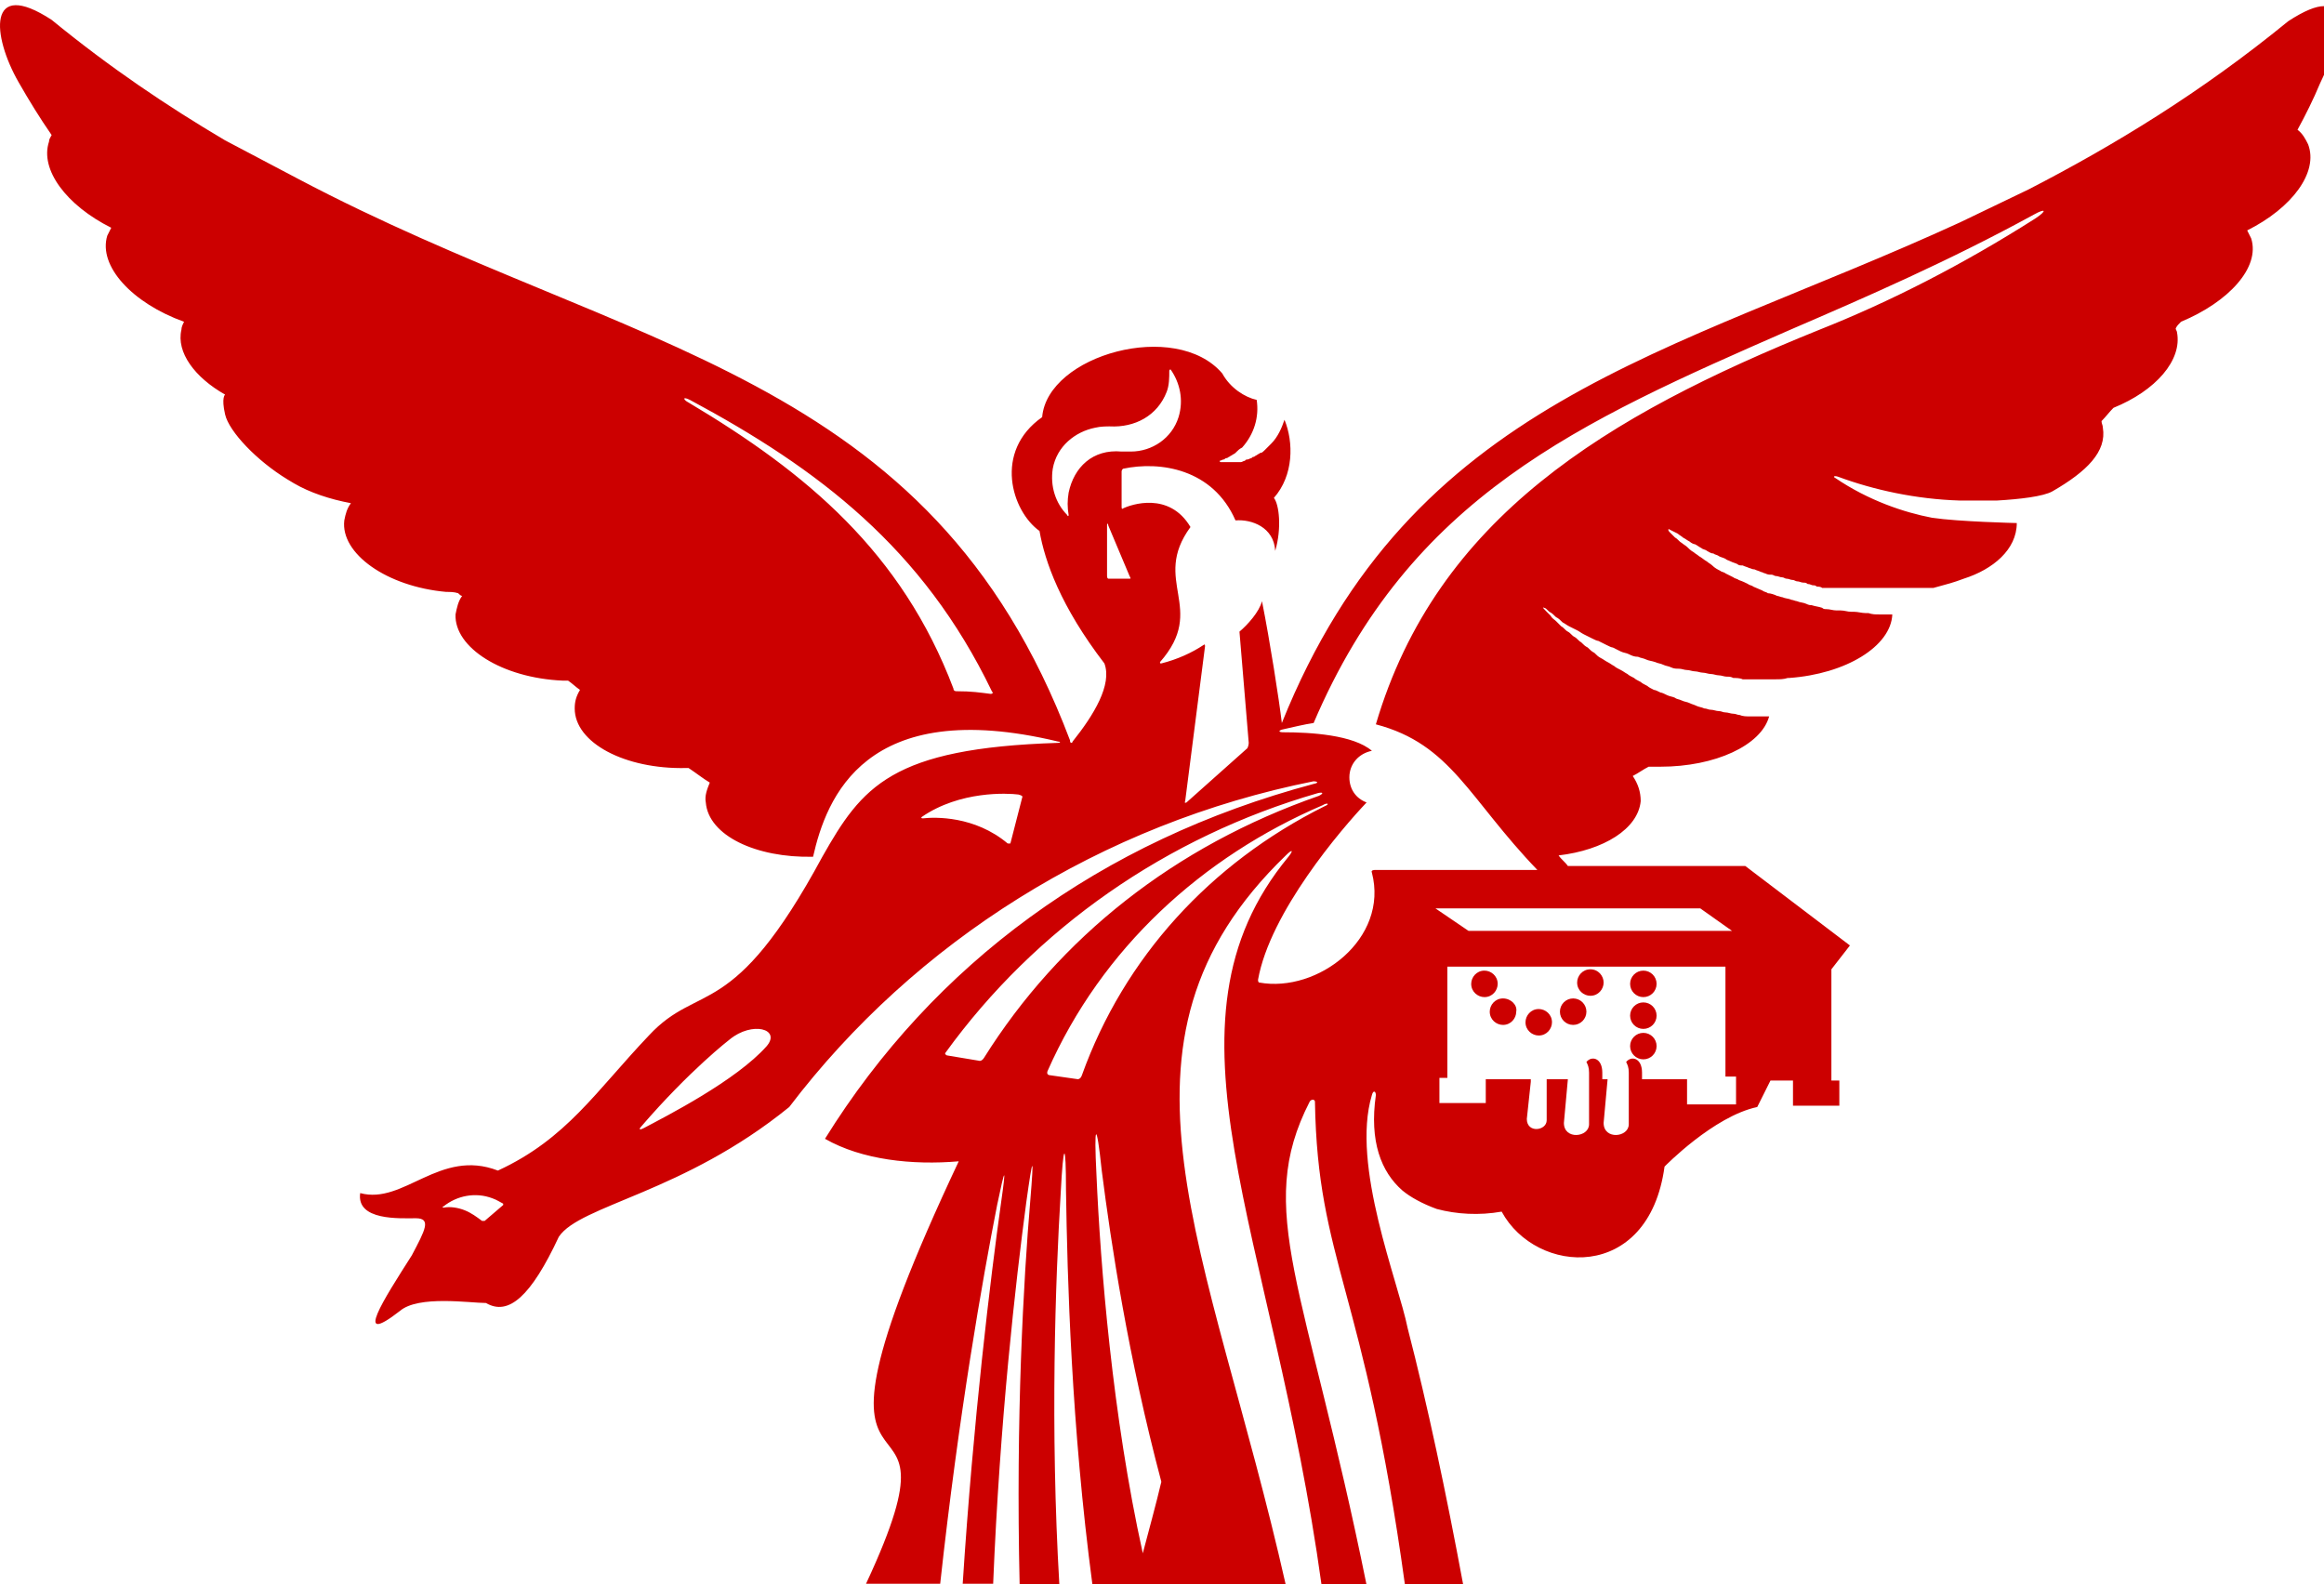
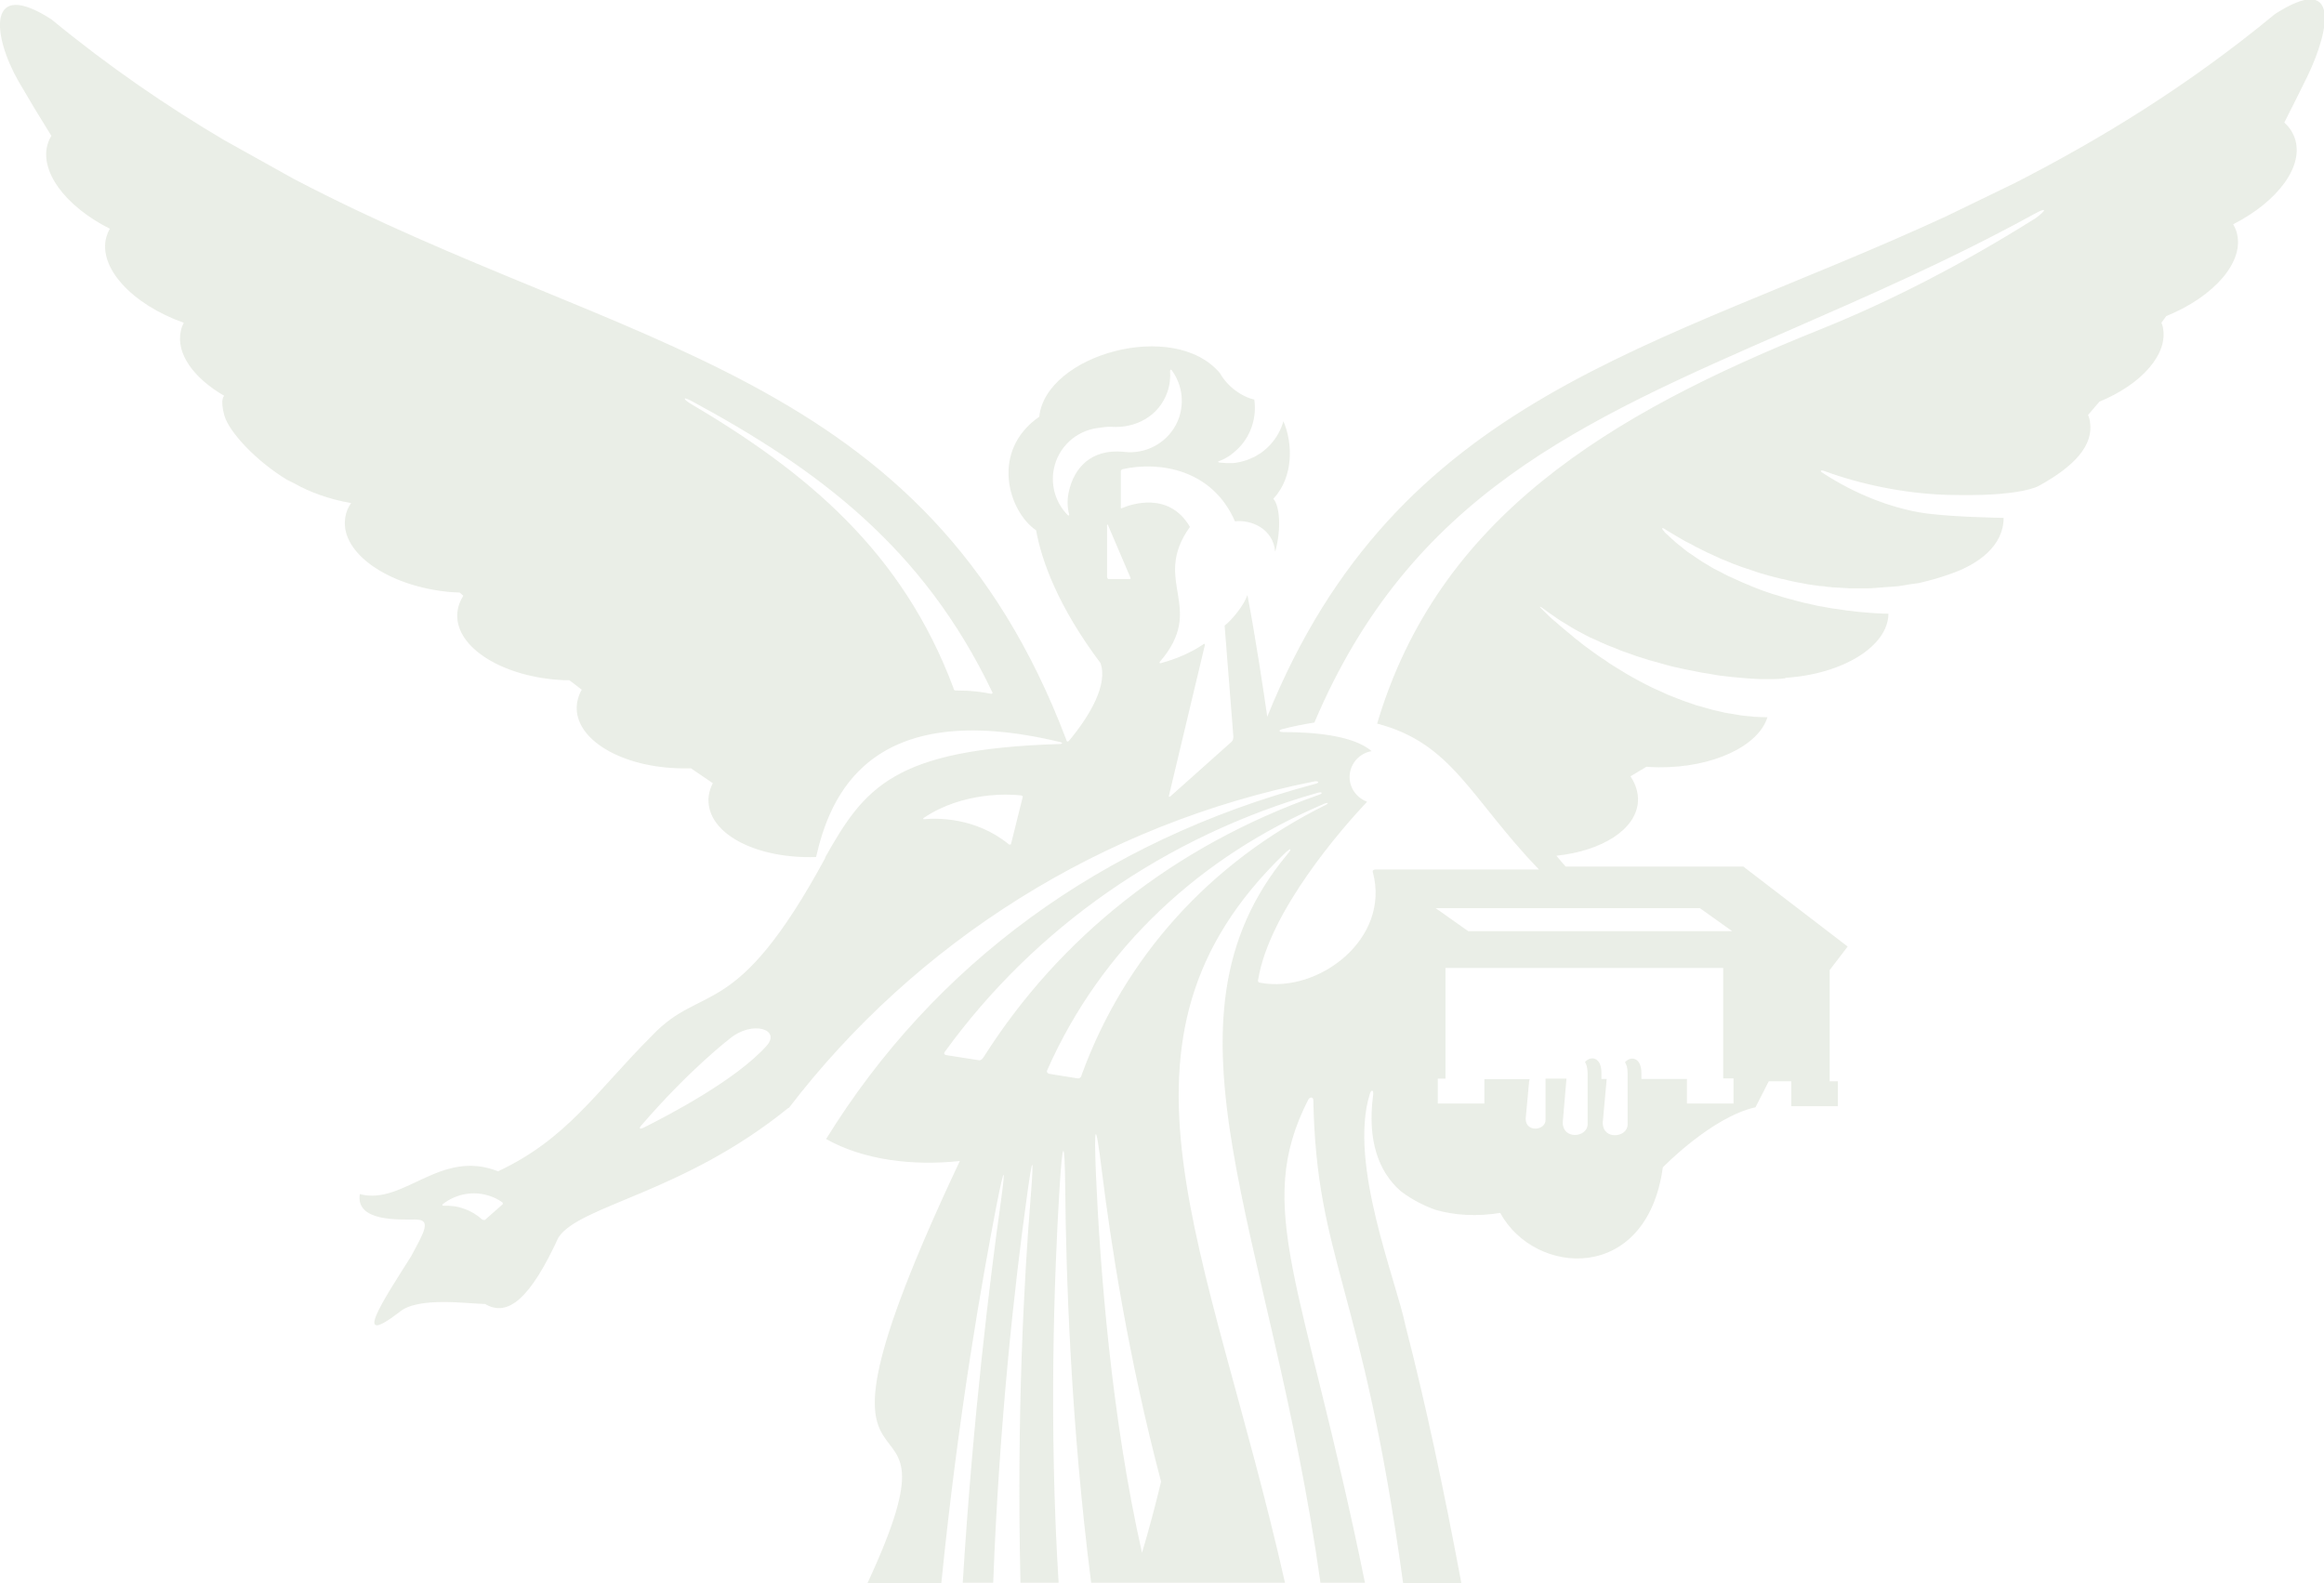
- <svg xmlns="http://www.w3.org/2000/svg" version="1.1" id="Layer_1" x="0px" y="0px" viewBox="0 0 175.5 119.6" enable-background="new 0 0 175.5 119.6" xml:space="preserve">
-   <path fill="none" d="M85.5,34.1c1.6-0.1,3-1.1,3.6-2.6c0.4-1.3,0.2-2.6-0.6-3.6c-0.1-0.1-0.1,0-0.1,0.1c0,0.5,0,1.1-0.2,1.6  c-0.6,1.8-2.4,2.8-4.3,2.6c-0.2,0-0.7,0-1.1,0.1c-1.6,0.2-2.9,1.4-3.2,3.1c-0.3,1.3,0.2,2.6,1.1,3.5c0.1,0.1,0.1,0,0.1,0  c-0.1-0.5-0.2-1.1,0-1.7c0.4-1.9,1.7-3.3,4-3.1C84.9,34.1,85.5,34.2,85.5,34.1z" />
-   <path fill="none" d="M77.1,60.1c-0.8-0.1-4.4-0.3-7.3,1.7c-0.1,0-0.1,0.1,0.1,0.1c0.9-0.1,3.8-0.2,6.4,1.9c0,0,0.2,0,0.2,0l0.9-3.5  C77.2,60.2,77.3,60.1,77.1,60.1z" />
-   <path fill="none" d="M37.1,90.4c-1.3-0.5-2.7-0.2-3.7,0.6c-0.1,0,0,0.1,0,0.1c0.5,0,1.1,0.1,1.6,0.2c0.5,0.2,1,0.5,1.3,0.8  c0,0,0.2,0,0.2,0l1.4-1.2c0,0,0-0.1,0-0.1C37.7,90.6,37.4,90.5,37.1,90.4z" />
-   <path fill="none" d="M55.1,78.4c0,0-3,2.3-6.7,6.6c-0.1,0.1-0.1,0.3,0.2,0.1c1.7-0.9,7-3.6,9.3-6.2C59,77.7,56.8,77.1,55.1,78.4z" />
-   <path fill="none" d="M82.8,88.7c0.3,6.9,1.1,18.2,3.5,28.6c0.6-1.9,1-3.7,1.4-5.4c-2.5-9.4-3.8-18-4.5-23.5  C82.8,84.6,82.6,84.8,82.8,88.7z" />
-   <path fill="none" d="M83.7,39.8c0-0.1-0.1-0.3-0.1,0v3.8c0,0.2,0.1,0.2,0.1,0.2h1.6c0.1,0,0.1,0,0.1-0.1L83.7,39.8z" />
-   <path fill="none" d="M77.8,90.6c0.3-3.5,0.2-3.5-0.3,0.1c-0.8,6.1-2,16.6-2.5,28.8h2.1C76.8,106.9,77.4,96.5,77.8,90.6z" />
-   <path fill="none" d="M99.9,60.8c-9.1,3.9-16.7,10.8-20.8,20.1c-0.1,0.2,0.2,0.3,0.2,0.3l2.1,0.3c0,0,0.2,0.1,0.3-0.3  c3.2-8.9,9.7-16,18.3-20.3C100.5,60.6,100.3,60.6,99.9,60.8z" />
-   <path fill="none" d="M80,89.9c-0.4,6.6-0.8,17.7-0.1,29.6h2.5c-1.5-12-1.9-23.3-2-29.8C80.4,86,80.3,86,80,89.9z" />
-   <path fill="none" d="M52.1,30.2c-0.6-0.3-0.5-0.1-0.1,0.2c8.9,5.2,16.1,11.2,20,21.6c0,0.2,0.2,0.2,0.2,0.2c1.2,0,1.8,0.1,2.6,0.2  c0.2,0,0.2-0.1,0.1-0.2C69.8,41.4,61.8,35.5,52.1,30.2z" />
-   <path fill="none" d="M75.3,91c-1.1,5.6-2.9,15.8-4.2,28.6h1.7c0.7-12.4,2.1-23.1,2.9-28.8C76,88,75.9,88.1,75.3,91z" />
-   <path fill="none" d="M98.8,83.1c-4.2,8.2-0.3,13.8,4.3,36.5h2.9c-3.1-22.5-6.5-24.4-6.8-36.5C99.2,82.9,98.9,82.8,98.8,83.1z" />
-   <path fill="none" d="M97.2,64.6c0.4-0.5,0.3-0.6-0.2-0.1c-14.7,14.2-5.8,29.4,0,55.1h2.7C96,92.8,86.7,77.3,97.2,64.6z" />
-   <path fill="none" d="M101.9,58.7c0,0.9,0.5,1.6,1.3,1.9c-1.9,2-7.4,8.3-8.2,13.4c0,0.1-0.1,0.3,0.2,0.3c4.4,0.8,9.8-3.3,8.5-8.3  c-0.1-0.2,0.2-0.2,0.2-0.2h12.3c-5.2-5.4-6.5-9.5-12.2-11c4.6-15.5,17.4-23.3,33.5-29.8c5.3-2.1,10.8-4.9,16.3-8.4  c0.9-0.7,0.8-0.8-0.1-0.3c-6.4,3.5-12.6,6.2-18.4,8.7c-15.9,7-28.7,12.6-36,29.7c-0.8,0.1-1.6,0.3-2.4,0.5c-0.3,0.1-0.3,0.2,0.1,0.2  c2.1,0,5.3,0.2,6.7,1.4C102.7,56.9,101.9,57.7,101.9,58.7z" />
-   <polygon fill="none" points="110.9,70.3 130.9,70.3 128.4,68.6 108.5,68.6 " />
-   <path fill="none" d="M74.3,79.9c5.8-9.1,14.4-16,25.3-19.8c0.5-0.1,0.3-0.3-0.1-0.2C88.1,63.2,78.2,70,71.4,79.5  c-0.1,0.2,0.1,0.2,0.1,0.2l2.4,0.4C73.9,80.1,74.1,80.2,74.3,79.9z" />
-   <path fill="none" d="M130.2,73.1h-21v8.4h0h-0.6v1.9h3.5v-1.8l3.4,0c0,0,0,0.1,0,0.2l-0.3,2.8c0,1.1,1.5,0.9,1.5,0.1v-2.9  c0-0.1,0-0.1,0-0.2l1.6,0l-0.3,3.3c0,1.4,1.9,1.1,1.9,0.1V81c0-0.4-0.1-0.6-0.2-0.8c0.5-0.5,1.2-0.3,1.2,0.8v0.5h0.4l-0.3,3.3  c0,1.4,1.9,1.1,1.9,0.1V81c0-0.4-0.1-0.6-0.2-0.8c0.5-0.5,1.2-0.3,1.2,0.8v0.5l3.4,0v1.9h3.5v-1.9h-0.8V73.1z M111.1,74.3  c0-0.6,0.5-1,1-1c0.6,0,1,0.5,1,1c0,0.6-0.5,1-1,1C111.5,75.3,111.1,74.8,111.1,74.3z M113.5,77.4c-0.6,0-1-0.5-1-1c0-0.6,0.5-1,1-1  c0.6,0,1,0.5,1,1C114.6,77,114.1,77.4,113.5,77.4z M116.2,78.2c-0.6,0-1-0.5-1-1c0-0.6,0.5-1,1-1c0.6,0,1,0.5,1,1  C117.2,77.8,116.7,78.2,116.2,78.2z M118.8,77.5c-0.6,0-1-0.5-1-1c0-0.6,0.5-1,1-1c0.6,0,1,0.5,1,1C119.8,77,119.4,77.5,118.8,77.5z   M120.1,75.3c-0.6,0-1-0.5-1-1c0-0.6,0.5-1,1-1c0.6,0,1,0.5,1,1C121.1,74.8,120.7,75.3,120.1,75.3z M124.1,80.1c-0.6,0-1-0.5-1-1  c0-0.6,0.5-1,1-1c0.6,0,1,0.5,1,1C125.2,79.6,124.7,80.1,124.1,80.1z M124.1,77.7c-0.6,0-1-0.5-1-1c0-0.6,0.5-1,1-1c0.6,0,1,0.5,1,1  C125.2,77.2,124.7,77.7,124.1,77.7z M124.1,75.3c-0.6,0-1-0.5-1-1c0-0.6,0.5-1,1-1c0.6,0,1,0.5,1,1  C125.2,74.8,124.7,75.3,124.1,75.3z" />
-   <circle fill="#CC0000" cx="118.8" cy="76.4" r="1" />
-   <circle fill="#CC0000" cx="124.1" cy="76.7" r="1" />
-   <circle fill="#CC0000" cx="124.1" cy="74.3" r="1" />
-   <circle fill="#CC0000" cx="124.1" cy="79" r="1" />
-   <path fill="#CC0000" d="M116.2,76.2c-0.6,0-1,0.5-1,1c0,0.6,0.5,1,1,1c0.6,0,1-0.5,1-1C117.2,76.6,116.7,76.2,116.2,76.2z" />
-   <path fill="#CC0000" d="M113.5,75.4c-0.6,0-1,0.5-1,1c0,0.6,0.5,1,1,1c0.6,0,1-0.5,1-1C114.6,75.9,114.1,75.4,113.5,75.4z" />
-   <path fill="#CC0000" d="M120.1,73.2c-0.6,0-1,0.5-1,1c0,0.6,0.5,1,1,1c0.6,0,1-0.5,1-1C121.1,73.7,120.7,73.2,120.1,73.2z" />
-   <path fill="#CC0000" d="M113.1,74.3c0-0.6-0.5-1-1-1c-0.6,0-1,0.5-1,1c0,0.6,0.5,1,1,1C112.7,75.3,113.1,74.8,113.1,74.3z" />
-   <path fill="#CC0000" d="M75.3,91c0.6-2.9,0.7-3,0.3-0.2c-0.8,5.7-2.1,16.4-2.9,28.8H75c0.5-12.3,1.7-22.8,2.5-28.8  c0.5-3.6,0.6-3.7,0.3-0.1c-0.5,5.9-1.1,16.3-0.8,29H80c-0.7-11.9-0.3-23,0.1-29.6c0.2-3.9,0.4-4,0.4-0.2c0.1,6.6,0.4,17.8,2,29.8  h14.6c-5.8-25.7-14.7-40.9,0-55.1c0.5-0.5,0.6-0.4,0.2,0.1c-10.5,12.7-1.2,28.2,2.5,55h3.4c-4.6-22.7-8.5-28.3-4.3-36.5  c0.1-0.2,0.4-0.2,0.4,0c0.2,12.1,3.7,14,6.8,36.5h4.4c-1.3-7-2.7-13.6-4.2-19.4c-0.7-3.5-4.3-12.3-2.7-17.6c0.1-0.4,0.3-0.3,0.3,0  c-0.5,3.5,0.4,5.8,2,7.2c0.6,0.5,1.5,1,2.6,1.4c1.5,0.4,3.2,0.5,4.9,0.2c2.6,4.8,11.1,5.4,12.3-3.4c0,0,3.7-3.8,7-4.5l1-2h1.7v1.9  h3.5v-1.9h-0.6v-8.4l1.4-1.8l-7.9-6h-13.4c-0.2-0.3-0.5-0.5-0.7-0.8c3.4-0.4,6-2,6.2-4.1c0-0.7-0.2-1.3-0.6-1.9  c0.4-0.2,0.8-0.5,1.2-0.7c0.3,0,0.6,0,0.9,0c4.1,0,7.6-1.6,8.2-3.8c-0.4,0-0.7,0-1.1,0c-0.1,0-0.3,0-0.4,0c-0.2,0-0.5,0-0.7-0.1  c-0.2,0-0.3-0.1-0.5-0.1c-0.2,0-0.4-0.1-0.6-0.1c-0.2,0-0.3-0.1-0.5-0.1c-0.2,0-0.4-0.1-0.6-0.1c-0.2,0-0.3-0.1-0.5-0.1  c-0.2-0.1-0.4-0.1-0.6-0.2c-0.2-0.1-0.3-0.1-0.5-0.2c-0.2-0.1-0.4-0.1-0.6-0.2c-0.2-0.1-0.4-0.1-0.5-0.2c-0.2-0.1-0.4-0.1-0.6-0.2  c-0.2-0.1-0.4-0.2-0.5-0.2c-0.2-0.1-0.4-0.2-0.5-0.2c-0.2-0.1-0.4-0.2-0.5-0.3c-0.2-0.1-0.4-0.2-0.5-0.3c-0.2-0.1-0.4-0.2-0.5-0.3  c-0.2-0.1-0.4-0.2-0.5-0.3c-0.2-0.1-0.3-0.2-0.5-0.3c-0.2-0.1-0.4-0.2-0.5-0.3c-0.2-0.1-0.3-0.2-0.5-0.3c-0.2-0.1-0.3-0.2-0.5-0.3  c-0.2-0.1-0.3-0.2-0.5-0.4c-0.2-0.1-0.3-0.2-0.5-0.4c-0.2-0.1-0.3-0.2-0.5-0.4c-0.2-0.1-0.3-0.3-0.5-0.4c-0.2-0.1-0.3-0.3-0.5-0.4  c-0.2-0.1-0.3-0.3-0.5-0.4c-0.1-0.1-0.3-0.3-0.4-0.4c-0.1-0.1-0.3-0.2-0.4-0.4c0,0-0.1-0.1-0.1-0.1c0,0,0,0,0,0  c-0.4-0.4-0.6-0.6-0.4-0.5c0.1,0,0.2,0.1,0.4,0.3c0.2,0.1,0.3,0.2,0.5,0.4c0.2,0.1,0.3,0.2,0.5,0.4c0.2,0.1,0.3,0.2,0.5,0.3  c0.2,0.1,0.4,0.2,0.6,0.3c0.2,0.1,0.3,0.2,0.5,0.3c0.2,0.1,0.4,0.2,0.6,0.3c0.2,0.1,0.4,0.2,0.5,0.2c0.2,0.1,0.4,0.2,0.6,0.3  c0.2,0.1,0.4,0.2,0.5,0.2c0.2,0.1,0.4,0.2,0.6,0.3c0.2,0.1,0.4,0.1,0.6,0.2c0.2,0.1,0.4,0.2,0.7,0.2c0.2,0.1,0.4,0.1,0.6,0.2  c0.2,0.1,0.4,0.1,0.7,0.2c0.2,0.1,0.4,0.1,0.6,0.2c0.2,0.1,0.4,0.1,0.6,0.2c0.2,0.1,0.4,0.1,0.6,0.1c0.2,0,0.4,0.1,0.6,0.1  c0.2,0,0.4,0.1,0.6,0.1c0.2,0,0.4,0.1,0.6,0.1c0.2,0,0.4,0.1,0.6,0.1c0.2,0,0.4,0.1,0.6,0.1c0.2,0,0.4,0.1,0.6,0.1  c0.2,0,0.3,0,0.5,0.1c0.2,0,0.5,0,0.7,0.1c0.1,0,0.3,0,0.4,0c0.2,0,0.5,0,0.7,0c0.1,0,0.3,0,0.4,0c0.2,0,0.5,0,0.7,0  c0.1,0,0.2,0,0.3,0c0.3,0,0.6,0,0.9-0.1c0,0,0,0,0.1,0c4.3-0.3,7.7-2.4,7.8-4.8c-0.3,0-0.7,0-1,0c-0.3,0-0.5,0-0.8-0.1  c-0.1,0-0.2,0-0.2,0c-0.3,0-0.6-0.1-0.9-0.1c-0.1,0-0.2,0-0.2,0c-0.3,0-0.5-0.1-0.8-0.1c-0.1,0-0.2,0-0.3,0c-0.3,0-0.5-0.1-0.8-0.1  c-0.1,0-0.2,0-0.3-0.1c-0.3-0.1-0.5-0.1-0.8-0.2c-0.1,0-0.2,0-0.4-0.1c-0.2-0.1-0.5-0.1-0.7-0.2c-0.1,0-0.3-0.1-0.4-0.1  c-0.2-0.1-0.5-0.1-0.7-0.2c-0.1,0-0.3-0.1-0.4-0.1c-0.2-0.1-0.5-0.2-0.7-0.2c-0.1-0.1-0.3-0.1-0.4-0.2c-0.2-0.1-0.5-0.2-0.7-0.3  c-0.1-0.1-0.3-0.1-0.4-0.2c-0.2-0.1-0.4-0.2-0.7-0.3c-0.1-0.1-0.3-0.1-0.4-0.2c-0.2-0.1-0.4-0.2-0.6-0.3c-0.1-0.1-0.3-0.1-0.4-0.2  c-0.2-0.1-0.4-0.2-0.6-0.4c-0.1-0.1-0.3-0.2-0.4-0.3c-0.2-0.1-0.4-0.3-0.6-0.4c-0.1-0.1-0.3-0.2-0.4-0.3c-0.2-0.1-0.4-0.3-0.5-0.4  c-0.1-0.1-0.3-0.2-0.4-0.3c-0.2-0.1-0.3-0.3-0.5-0.4c-0.1-0.1-0.2-0.2-0.3-0.3c0,0,0,0,0,0c0,0,0,0-0.1-0.1c-0.2-0.2-0.1-0.3,0-0.2  c0.2,0.1,0.4,0.2,0.6,0.3c0.1,0.1,0.3,0.2,0.4,0.3c0.2,0.1,0.3,0.2,0.5,0.3c0.1,0.1,0.3,0.2,0.4,0.2c0.2,0.1,0.3,0.2,0.5,0.3  c0.1,0.1,0.3,0.1,0.4,0.2c0.2,0.1,0.3,0.2,0.5,0.2c0.1,0.1,0.3,0.1,0.4,0.2c0.2,0.1,0.3,0.1,0.5,0.2c0.1,0.1,0.2,0.1,0.4,0.2  c0.2,0.1,0.3,0.1,0.5,0.2c0.1,0.1,0.2,0.1,0.4,0.1c0.2,0.1,0.3,0.1,0.5,0.2c0.1,0,0.2,0.1,0.4,0.1c0.2,0.1,0.3,0.1,0.5,0.2  c0.1,0,0.2,0.1,0.3,0.1c0.2,0.1,0.3,0.1,0.5,0.1c0.1,0,0.2,0.1,0.3,0.1c0.2,0,0.3,0.1,0.5,0.1c0.1,0,0.2,0.1,0.3,0.1  c0.2,0,0.3,0.1,0.5,0.1c0.1,0,0.2,0.1,0.3,0.1c0.2,0,0.3,0.1,0.5,0.1c0.1,0,0.2,0,0.3,0.1c0.2,0,0.3,0.1,0.4,0.1  c0.1,0,0.2,0,0.3,0.1c0.1,0,0.3,0,0.4,0.1c0.1,0,0.2,0,0.3,0c0.1,0,0.3,0,0.4,0c0.1,0,0.2,0,0.3,0c0.1,0,0.3,0,0.4,0  c0.1,0,0.2,0,0.3,0c0.1,0,0.3,0,0.4,0c0.1,0,0.2,0,0.3,0c0.1,0,0.3,0,0.4,0c0.1,0,0.2,0,0.3,0c0.1,0,0.2,0,0.4,0c0.1,0,0.2,0,0.3,0  c0.1,0,0.2,0,0.3,0c0.1,0,0.2,0,0.3,0c0.1,0,0.2,0,0.3,0c0.1,0,0.2,0,0.3,0c0.1,0,0.2,0,0.3,0c0.1,0,0.2,0,0.3,0c0.1,0,0.2,0,0.3,0  c0.1,0,0.2,0,0.3,0c0.1,0,0.2,0,0.3,0c0.1,0,0.2,0,0.3,0c0.1,0,0.2,0,0.2,0c0.1,0,0.2,0,0.3,0c0.1,0,0.1,0,0.2,0c0.1,0,0.2,0,0.3,0  c0.1,0,0.1,0,0.2,0c0.1,0,0.2,0,0.3,0c0,0,0.1,0,0.1,0c1.1-0.3,1.5-0.4,2.3-0.7c2.2-0.7,4-2.2,4-4.2c0,0-4.4-0.1-6.4-0.4  c-2.1-0.4-4.8-1.3-7.3-3c-0.2-0.1-0.1-0.2,0.2-0.1c2.7,1,5.9,1.7,9.2,1.8v0c0,0,1.7,0,2.8,0c1.7-0.1,3.5-0.3,4.2-0.7  c2.6-1.5,4.1-3,3.8-4.8c0-0.2-0.1-0.3-0.1-0.5c0.3-0.3,0.6-0.7,0.9-1c3.2-1.3,5.2-3.6,4.8-5.7c0-0.1-0.1-0.2-0.1-0.3  c0.1-0.2,0.2-0.3,0.4-0.5c3.6-1.5,6-4.1,5.3-6.3c-0.1-0.2-0.2-0.4-0.3-0.6c3.4-1.7,5.4-4.4,4.6-6.5c-0.2-0.4-0.4-0.8-0.8-1.1  c0.6-1.1,1.2-2.3,1.7-3.5c1.8-3.7,2.5-7.9-2.4-4.7c-6.6,5.4-13.2,9.4-19.6,12.7l-5.2,2.5c-22,10.1-41.4,13.4-51.2,37.8  c-0.2-1.7-0.9-6.2-1.5-9.2c-0.2,0.8-1.1,1.8-1.7,2.3l0.7,8.4c0,0,0,0.2-0.1,0.4l-4.6,4.1c0,0-0.2,0.1-0.1-0.1L91,48.8  c0,0,0-0.2-0.1-0.1c-0.9,0.6-2,1.1-3.2,1.4c-0.1,0-0.1,0-0.1-0.1c3.6-4.1-0.7-6.1,2.3-10.2c-1.6-2.7-4.5-1.7-5.1-1.4  c-0.1,0.1-0.1-0.1-0.1-0.1v-2.7c0,0,0-0.1,0.1-0.2c2.8-0.6,6.8,0,8.5,3.9c1.2-0.1,2.9,0.5,3,2.3c0.5-1.7,0.3-3.5-0.1-4  c1.5-1.7,1.5-4.2,0.8-5.9c-0.2,0.6-0.5,1.3-1,1.8c-0.1,0.1-0.3,0.3-0.4,0.4c0,0-0.1,0.1-0.1,0.1c-0.1,0.1-0.2,0.2-0.3,0.2  c-0.1,0-0.1,0.1-0.2,0.1c-0.1,0.1-0.2,0.1-0.3,0.2c-0.1,0-0.1,0-0.2,0.1c-0.1,0-0.2,0.1-0.3,0.1c-0.1,0-0.1,0-0.2,0.1  c-0.1,0-0.2,0.1-0.3,0.1c-0.1,0-0.1,0-0.2,0c-0.1,0-0.2,0-0.3,0c-0.1,0-0.2,0-0.2,0c-0.1,0-0.2,0-0.3,0c-0.1,0-0.2,0-0.2,0  c-0.1,0-0.2,0-0.3,0c0,0,0,0,0,0c0,0,0,0,0,0c-0.1,0-0.1-0.1-0.1-0.1c0.1,0,0.2-0.1,0.3-0.1c0.1,0,0.1-0.1,0.2-0.1  c0.1,0,0.2-0.1,0.2-0.1c0.1,0,0.1-0.1,0.2-0.1c0.1-0.1,0.2-0.1,0.3-0.2c0,0,0.1-0.1,0.1-0.1c0.1-0.1,0.2-0.2,0.4-0.3  c0.9-1,1.3-2.3,1.1-3.6c-0.9-0.2-2-0.9-2.6-2c-3.5-4.1-13.2-1.4-13.6,3.3c-3.7,2.6-2.3,7.1-0.2,8.6c0.4,2.3,1.6,5.7,4.9,10  c0.6,1.6-0.8,3.9-2.4,5.9c0,0.1-0.2,0.2-0.2-0.1c-10.6-28-33.3-29.2-58.3-42.4L17,10.6C12.6,8,8.3,5.1,3.9,1.5  C-1-1.7-0.6,2.7,1.4,6.2C2.2,7.6,3,8.9,3.9,10.2c-0.1,0.2-0.2,0.3-0.2,0.5c-0.7,2.1,1.3,4.8,4.7,6.5c-0.1,0.2-0.2,0.4-0.3,0.6  c-0.7,2.3,1.9,5.1,5.8,6.5c-0.1,0.2-0.2,0.4-0.2,0.6c-0.4,1.7,1,3.6,3.3,4.9c0,0-0.3,0.2,0,1.5c0.3,1.3,2.4,3.5,4.7,4.9l0.5,0.3  c1.2,0.7,2.7,1.2,4.3,1.5c-0.3,0.4-0.4,0.8-0.5,1.3c-0.3,2.5,3.2,5,7.7,5.4c0.3,0,0.6,0,0.9,0.1c0.1,0.1,0.2,0.2,0.3,0.2  c-0.3,0.4-0.4,0.9-0.5,1.4c-0.1,2.5,3.5,4.8,8.1,5c0.1,0,0.3,0,0.4,0c0.3,0.2,0.6,0.5,0.9,0.7c-0.3,0.5-0.4,0.9-0.4,1.4  c0,2.6,3.8,4.6,8.4,4.5c0.1,0,0.2,0,0.2,0c0.6,0.4,1.1,0.8,1.6,1.1c-0.2,0.5-0.4,1-0.3,1.5c0.2,2.5,3.8,4.2,8.1,4.1  c1-4.4,3.9-12.2,18.5-8.7c0.2,0,0.2,0.1,0,0.1c-12.6,0.4-14.8,3.3-17.8,8.6c0,0,0,0,0,0c-6.8,12.6-9.3,9.4-13.1,13.5  C45,82.4,42.8,86,37.6,88.4c-4.4-1.7-7.1,2.6-10.4,1.7c-0.3,2.1,3,1.9,4.2,1.9c1.2,0,0.7,0.9-0.3,2.8c-2.1,3.3-4.5,7-0.9,4.2  c1.4-1.2,5.3-0.6,6.5-0.6c1.7,1,3.4-0.5,5.5-5c1.6-2.4,9.4-3.3,17.4-9.8c0,0,0,0,0,0C69.1,71.1,83.2,62.2,99.2,59  c0.2,0,0.5,0.1,0,0.2C83.1,63.5,70.5,72.8,62.3,86c2.8,1.6,6.6,2,10.1,1.7c-14.6,31,1.5,13.7-7,31.9H71  C72.4,106.8,74.2,96.6,75.3,91z M74.8,52.4c-0.8-0.1-1.4-0.2-2.6-0.2c0,0-0.2,0-0.2-0.2c-3.9-10.3-11.1-16.3-20-21.6  c-0.4-0.2-0.5-0.5,0.1-0.2c9.7,5.2,17.6,11.2,22.8,22C75,52.3,75,52.4,74.8,52.4z M36.6,92.2c0,0-0.2,0-0.2,0  c-0.4-0.3-0.8-0.6-1.3-0.8c-0.5-0.2-1.1-0.3-1.6-0.2c-0.1,0-0.1-0.1,0-0.1c1-0.8,2.4-1.1,3.7-0.6c0.3,0.1,0.6,0.3,0.8,0.4  c0,0,0,0.1,0,0.1L36.6,92.2z M57.9,79c-2.3,2.6-7.6,5.3-9.3,6.2c-0.4,0.2-0.3,0-0.2-0.1c3.7-4.3,6.7-6.6,6.7-6.6  C56.8,77.1,59,77.7,57.9,79z M77.2,60.2l-0.9,3.5c0,0-0.1,0-0.2,0c-2.5-2.1-5.5-2-6.4-1.9c-0.2,0-0.1-0.1-0.1-0.1  c2.9-2,6.5-1.8,7.3-1.7C77.3,60.1,77.2,60.2,77.2,60.2z M80.7,37.2c-0.1,0.6-0.1,1.1,0,1.7c0,0.1-0.1,0.1-0.1,0  c-0.9-0.9-1.3-2.2-1.1-3.5c0.3-1.7,1.7-2.8,3.2-3.1c0.4-0.1,0.9-0.1,1.1-0.1c1.9,0.1,3.6-0.8,4.3-2.6c0.2-0.5,0.2-1.1,0.2-1.6  c0-0.1,0.1-0.1,0.1-0.1c0.7,1,1,2.3,0.6,3.6c-0.5,1.6-2,2.6-3.6,2.6c-0.1,0-0.6,0-0.7,0C82.5,33.9,81.1,35.3,80.7,37.2z M85.3,43.7  h-1.6c0,0-0.1,0-0.1-0.2v-3.8c0-0.3,0.1-0.1,0.1,0l1.6,3.8C85.4,43.7,85.4,43.7,85.3,43.7z M86.3,117.3c-2.3-10.4-3.2-21.7-3.5-28.6  c-0.2-3.9,0-4.1,0.4-0.3c0.7,5.5,2,14.1,4.5,23.5C87.3,113.6,86.8,115.4,86.3,117.3z M81.7,81.2c-0.1,0.3-0.3,0.3-0.3,0.3l-2.1-0.3  c0,0-0.3,0-0.2-0.3c4.1-9.3,11.7-16.2,20.8-20.1c0.3-0.2,0.6-0.1,0.1,0.1C91.4,65.2,84.9,72.3,81.7,81.2z M130.9,83.4h-3.5v-1.9  l-3.4,0V81c0-1.1-0.8-1.3-1.2-0.8c0.1,0.2,0.2,0.4,0.2,0.8v3.9c0,1-1.9,1.2-1.9-0.1l0.3-3.3h-0.4V81c0-1.1-0.8-1.3-1.2-0.8  c0.1,0.2,0.2,0.4,0.2,0.8v3.9c0,1-1.9,1.2-1.9-0.1l0.3-3.3l-1.6,0c0,0,0,0.1,0,0.2v2.9c0,0.8-1.5,1-1.5-0.1l0.3-2.8  c0-0.1,0-0.1,0-0.2l-3.4,0v1.8h-3.5v-1.9h0.6h0v-8.4h21v8.3h0.8V83.4z M128.4,68.6l2.4,1.7h-19.9l-2.5-1.7H128.4z M96.9,55.3  c-0.3,0-0.4-0.1-0.1-0.2c0.9-0.2,1.7-0.4,2.4-0.5c7.3-17.1,20-22.7,36-29.7c5.8-2.5,12-5.2,18.4-8.7c0.9-0.5,1-0.3,0.1,0.3  c-5.5,3.5-11,6.3-16.3,8.4c-16.1,6.5-28.9,14.2-33.5,29.8c5.7,1.5,7,5.6,12.2,11h-12.3c0,0-0.3,0-0.2,0.2c1.3,5-4.1,9.1-8.5,8.3  C95,74.2,95,74,95,74c0.9-5.1,6.3-11.4,8.2-13.4c-0.8-0.3-1.3-1-1.3-1.9c0-1,0.7-1.8,1.7-2C102.2,55.5,99,55.3,96.9,55.3z   M71.5,79.7c0,0-0.2-0.1-0.1-0.2c6.8-9.4,16.7-16.3,28.1-19.6c0.4-0.1,0.5,0,0.1,0.2C88.7,63.9,80,70.8,74.3,79.9  c-0.2,0.3-0.4,0.2-0.4,0.2L71.5,79.7z" />
+ <svg xmlns="http://www.w3.org/2000/svg" version="1.1" id="Layer_1" x="0px" y="0px" viewBox="0 0 877.7 597.8" enable-background="new 0 0 877.7 597.8" xml:space="preserve">
+   <path opacity="0.4" fill="#CBD4C2" d="M376.4,455c2.9-14.7,3.5-15,1.6-1.2c-4,28.4-10.6,82.1-14.4,144h11.5  c2.3-61.3,8.3-113.8,12.5-144.2c2.4-17.9,3-18.3,1.6-0.7c-2.4,29.7-5.3,81.5-3.8,144.9h14.4c-3.7-59.5-1.7-115.1,0.3-148.2  c1.2-19.5,2-19.9,2.2-1c0.3,32.9,2.1,89,9.8,149.2h73.2c-29-128.4-73.5-204.6-0.2-275.4c2.5-2.4,3.1-2.1,0.9,0.5  c-52.6,63.5-6,141.2,12.7,274.9h16.8c-23.1-113.4-42.4-141.4-21.4-182.5c0.6-1.1,1.9-1,1.9,0.2c1.2,60.6,18.5,69.8,33.9,182.4h22  c-6.5-34.8-13.5-67.8-21-96.8c-3.6-17.7-21.7-61.5-13.6-87.8c0.6-2,1.5-1.7,1.3,0.2c-2.3,17.3,2.1,29,10.2,36.2  c2.9,2.3,7.4,5.1,13.2,7.2c7.5,2.2,16,2.6,24.6,1.2c12.9,23.9,55.3,27,61.4-17.2c0,0,18.4-19,35-22.7l5-9.8h8.5v9.4h17.6v-9.4H691  v-42l6.8-8.9l-39.4-30.2h-67.1c-1.2-1.4-2.4-2.7-3.5-4.1c17.2-1.8,30.1-9.9,30.8-20.4c0.2-3.3-0.8-6.5-2.8-9.6c2-1.2,4-2.4,6-3.6  c1.5,0.1,3,0.2,4.5,0.2c20.6,0.2,37.8-8,41.2-18.9c-1.8,0-3.5-0.1-5.3-0.2c-0.6-0.1-1.3-0.2-1.9-0.2c-1.1-0.1-2.3-0.2-3.4-0.4  c-0.8-0.1-1.5-0.3-2.3-0.4c-1-0.2-2.1-0.3-3.1-0.5c-0.8-0.2-1.7-0.4-2.5-0.6c-1-0.2-1.9-0.4-2.9-0.7c-0.8-0.2-1.7-0.5-2.5-0.7  c-0.9-0.3-1.9-0.5-2.9-0.8c-0.9-0.3-1.7-0.6-2.6-0.9c-0.9-0.3-1.9-0.6-2.8-1c-0.9-0.3-1.8-0.7-2.6-1c-0.9-0.4-1.9-0.7-2.8-1.1  c-0.9-0.4-1.8-0.8-2.6-1.2c-0.9-0.4-1.8-0.8-2.7-1.2c-0.9-0.4-1.8-0.9-2.6-1.3c-0.9-0.4-1.8-0.9-2.7-1.4c-0.9-0.5-1.8-1-2.6-1.4  c-0.9-0.5-1.8-1-2.6-1.5c-0.9-0.5-1.7-1.1-2.6-1.6c-0.9-0.5-1.8-1.1-2.6-1.6c-0.9-0.5-1.7-1.1-2.5-1.7c-0.9-0.6-1.7-1.1-2.6-1.7  c-0.8-0.6-1.7-1.2-2.5-1.8c-0.8-0.6-1.7-1.2-2.6-1.9c-0.8-0.6-1.6-1.2-2.4-1.9c-0.9-0.6-1.7-1.3-2.5-2c-0.8-0.6-1.5-1.3-2.3-1.9  c-0.8-0.7-1.7-1.4-2.5-2.1c-0.7-0.6-1.4-1.3-2.2-1.9c-0.7-0.6-1.4-1.2-2.1-1.9c-0.2-0.2-0.4-0.4-0.6-0.6c-0.1,0-0.1-0.1-0.1-0.1  c-2.2-2.1-3-2.9-2-2.4c0.3,0.2,1,0.6,2.1,1.5c0.8,0.6,1.7,1.2,2.6,1.8c0.8,0.6,1.7,1.2,2.6,1.8c0.8,0.5,1.7,1,2.5,1.5  c0.9,0.6,1.8,1.1,2.8,1.7c0.8,0.5,1.7,0.9,2.6,1.4c1,0.5,1.9,1.1,3,1.6c0.9,0.4,1.8,0.8,2.7,1.2c1,0.5,2.1,1,3.1,1.4  c0.9,0.4,1.8,0.8,2.7,1.1c1.1,0.4,2.2,0.9,3.2,1.3c0.9,0.4,1.9,0.7,2.8,1c1.1,0.4,2.2,0.8,3.3,1.2c0.9,0.3,1.9,0.6,2.9,0.9  c1.1,0.4,2.2,0.7,3.3,1c1,0.3,2,0.5,2.9,0.8c1.1,0.3,2.2,0.6,3.2,0.9c1,0.3,2,0.5,3,0.7c1,0.2,2.1,0.5,3.1,0.7  c1,0.2,2.1,0.4,3.1,0.6c1,0.2,2,0.4,3,0.6c1,0.2,2.1,0.3,3.1,0.5c0.9,0.2,1.9,0.3,2.8,0.5c1.1,0.2,2.2,0.3,3.2,0.4  c0.8,0.1,1.7,0.2,2.5,0.3c1.1,0.1,2.3,0.2,3.4,0.3c0.7,0.1,1.4,0.1,2.1,0.2c1.2,0.1,2.3,0.1,3.4,0.2c0.6,0,1.3,0.1,1.8,0.1  c1.2,0,2.4,0,3.5,0c0.4,0,0.9,0,1.3,0c1.6,0,3.1-0.1,4.5-0.3c0.1-0.1,0.2-0.1,0.3-0.2c21.7-1.4,38.7-12,38.8-24.2  c-1.6,0-3.3-0.1-5-0.2c-1.3-0.1-2.7-0.2-4-0.3c-0.4,0-0.8-0.1-1.2-0.1c-1.4-0.1-2.8-0.3-4.3-0.5c-0.4,0-0.8-0.1-1.1-0.1  c-1.3-0.2-2.6-0.4-4-0.6c-0.5-0.1-1-0.1-1.6-0.2c-1.3-0.2-2.6-0.5-3.9-0.7c-0.6-0.1-1.1-0.2-1.7-0.3c-1.3-0.3-2.6-0.6-3.9-0.9  c-0.6-0.1-1.2-0.2-1.8-0.4c-1.2-0.3-2.5-0.6-3.7-1c-0.7-0.2-1.3-0.3-2-0.5c-1.2-0.3-2.4-0.7-3.6-1.1c-0.7-0.2-1.4-0.4-2.1-0.6  c-1.2-0.4-2.3-0.8-3.5-1.2c-0.7-0.3-1.4-0.5-2.1-0.8c-1.1-0.4-2.3-0.9-3.4-1.4c-0.7-0.3-1.5-0.6-2.2-0.9c-1.1-0.5-2.2-1-3.3-1.5  c-0.7-0.3-1.5-0.7-2.2-1c-1.1-0.5-2.1-1.1-3.1-1.6c-0.7-0.4-1.5-0.7-2.2-1.1c-1-0.6-2-1.2-3-1.8c-0.7-0.4-1.4-0.8-2.1-1.3  c-1-0.6-1.9-1.3-2.8-1.9c-0.7-0.5-1.4-0.9-2.1-1.4c-0.9-0.7-1.8-1.4-2.6-2.1c-0.7-0.5-1.3-1-2-1.6c-0.8-0.7-1.6-1.5-2.4-2.2  c-0.5-0.5-1.2-1-1.7-1.6c0,0,0,0,0-0.1c-0.1-0.1-0.2-0.2-0.3-0.3c-0.8-0.8-0.7-1.4,0.2-0.8c0.9,0.6,1.9,1.1,2.8,1.7  c0.7,0.4,1.5,0.9,2.2,1.3c0.8,0.5,1.6,0.9,2.4,1.4c0.7,0.4,1.4,0.8,2.1,1.1c0.8,0.4,1.6,0.8,2.4,1.3c0.7,0.3,1.4,0.7,2,1  c0.8,0.4,1.6,0.8,2.4,1.2c0.7,0.3,1.3,0.6,2,0.9c0.8,0.4,1.6,0.7,2.4,1.1c0.6,0.3,1.2,0.6,1.9,0.8c0.8,0.3,1.6,0.7,2.4,1  c0.6,0.3,1.2,0.5,1.8,0.7c0.8,0.3,1.6,0.6,2.4,0.9c0.6,0.2,1.2,0.4,1.8,0.6c0.8,0.3,1.6,0.5,2.4,0.8c0.6,0.2,1.1,0.4,1.7,0.6  c0.8,0.3,1.6,0.5,2.4,0.7c0.5,0.2,1.1,0.3,1.6,0.5c0.8,0.2,1.6,0.4,2.3,0.6c0.5,0.1,1.1,0.3,1.6,0.4c0.8,0.2,1.5,0.4,2.3,0.5  c0.5,0.1,1,0.3,1.5,0.4c0.8,0.2,1.5,0.3,2.3,0.5c0.5,0.1,1,0.2,1.5,0.3c0.8,0.1,1.5,0.3,2.2,0.4c0.5,0.1,1,0.2,1.5,0.3  c0.7,0.1,1.4,0.2,2.1,0.3c0.5,0.1,1,0.1,1.4,0.2c0.7,0.1,1.4,0.2,2.1,0.2c0.5,0,0.9,0.1,1.4,0.2c0.7,0.1,1.4,0.1,2,0.2  c0.4,0,0.9,0.1,1.4,0.1c0.7,0,1.3,0.1,2,0.1c0.4,0,0.9,0.1,1.3,0.1c0.6,0,1.3,0,1.9,0.1c0.4,0,0.9,0,1.3,0c0.6,0,1.2,0,1.8,0  c0.4,0,0.9,0,1.3,0c0.6,0,1.1,0,1.7,0c0.5,0,0.9,0,1.4,0c0.6,0,1.1,0,1.6-0.1c0.4,0,0.9,0,1.3-0.1c0.5,0,1-0.1,1.5-0.1  c0.5,0,0.9-0.1,1.3-0.1c0.5,0,0.9-0.1,1.4-0.1c0.5,0,0.9-0.1,1.4-0.1c0.4,0,0.9-0.1,1.3-0.1c0.4,0,0.9-0.1,1.3-0.1  c0.4-0.1,0.8-0.1,1.2-0.2c0.4-0.1,0.9-0.1,1.3-0.2c0.4-0.1,0.7-0.1,1.1-0.2c0.4-0.1,0.9-0.1,1.3-0.2c0.3,0,0.6-0.1,0.9-0.1  c0.5-0.1,1-0.2,1.4-0.2c0.2,0,0.4-0.1,0.6-0.1c5.4-1.3,7.4-1.9,11.7-3.4c10.9-3.7,20.2-10.8,20.2-21.2c0,0-21.9-0.3-31.9-2.1  c-10.7-1.9-23.8-6.6-36.6-15c-1-0.7-0.5-1.1,0.8-0.6c13.6,5,29.7,8.4,45.9,9v0c0,0,8.4,0.2,14.1,0c8.6-0.3,17.4-1.4,21.2-3.5  c13.2-7.3,20.6-15.2,19.1-24.2c-0.1-0.8-0.4-1.7-0.7-2.5c1.4-1.7,2.9-3.3,4.3-5c16-6.6,26.2-18.1,23.9-28.3c-0.1-0.5-0.3-1-0.5-1.5  c0.6-0.8,1.2-1.7,1.8-2.5c18.2-7.4,29.8-20.7,26.6-31.7c-0.3-1.1-0.8-2.1-1.3-3c16.9-8.6,27-22.1,23.2-32.7  c-0.8-2.2-2.1-4.1-3.9-5.7c2.9-5.7,5.8-11.5,8.7-17.4c8.8-18.3,12.3-39.4-12.2-23.6C826,32.7,793,52.7,761,69.1l-26.2,12.7  c-109.9,50.7-207,67.2-256.2,188.9c-1.2-8.5-4.6-31.1-7.5-46c-1.2,3.8-5.6,9.2-8.6,11.6l3.3,41.8c0,0,0.1,1.2-0.6,2l-23.2,20.7  c0,0-0.8,0.5-0.5-0.4l13.5-56.6c0,0,0.2-1.1-0.6-0.4c-4.5,3-9.8,5.4-16.1,7.1c-0.3,0.1-0.5-0.2-0.3-0.5c17.9-20.7-3.4-30.3,11.4-51  c-8-13.7-22.6-8.4-25.6-7.1c-0.7,0.4-0.5-0.6-0.5-0.6v-13.3c0,0-0.1-0.5,0.7-0.8c14-3.1,33.9,0.1,42.4,19.7  c5.8-0.7,14.4,2.5,15.2,11.5c2.4-8.7,1.7-17.4-0.7-20c7.7-8.3,7.4-21,3.8-29.3c-0.9,3.2-2.6,6.3-5,8.9c-0.6,0.7-1.3,1.3-2,1.9  c-0.2,0.2-0.4,0.3-0.6,0.5c-0.5,0.4-1,0.8-1.6,1.1c-0.3,0.2-0.6,0.3-0.8,0.5c-0.5,0.3-1,0.6-1.5,0.8c-0.3,0.1-0.6,0.2-0.9,0.4  c-0.5,0.2-1,0.4-1.5,0.6c-0.3,0.1-0.7,0.2-1,0.3c-0.5,0.1-1,0.3-1.5,0.4c-0.4,0.1-0.7,0.1-1.1,0.2c-0.5,0.1-1,0.2-1.5,0.2  c-0.4,0-0.8,0-1.1,0c-0.5,0-1,0-1.5,0c-0.4,0-0.8-0.1-1.2-0.1c-0.4,0-0.9-0.1-1.3-0.1c0,0,0,0,0,0c0,0-0.1,0-0.2,0  c-0.3-0.1-0.5-0.3-0.3-0.4c0.5-0.2,0.9-0.4,1.4-0.6c0.3-0.1,0.6-0.3,0.9-0.4c0.4-0.2,0.8-0.5,1.2-0.7c0.3-0.2,0.5-0.3,0.8-0.5  c0.4-0.3,0.9-0.6,1.3-1c0.2-0.2,0.4-0.3,0.6-0.5c0.6-0.5,1.2-1.1,1.8-1.7c4.7-5,6.5-11.7,5.6-18c-4.6-1-10-4.7-13-10  c-17.4-20.6-65.8-6.9-68.2,16.5c-18.6,12.9-11.7,35.7-1.2,42.9c2.1,11.4,8.1,28.5,24.3,50.1c2.9,8-3.8,19.7-11.8,29.3  c-0.2,0.3-0.9,0.8-1.1-0.3C349.5,139.1,236.1,133.1,111,67.6L84.8,53C63.1,40.2,41.3,25.3,19.4,7.3C-5.1-8.5-3,13.3,7.1,30.9  c4,6.9,8.1,13.7,12.3,20.4c-0.5,0.8-0.9,1.6-1.2,2.5c-3.7,10.6,6.4,24.1,23.3,32.6c-0.6,1-1,2-1.3,3c-3.3,11.5,9.5,25.5,29.2,32.5  c-0.5,1-0.9,2-1.1,3.1c-1.9,8.5,4.8,17.8,16.4,24.5c0,0-1.7,1,0,7.3c1.7,6.3,12.1,17.4,23.7,24.4l2.6,1.3c6,3.4,13.4,6.1,21.6,7.5  c-1.3,1.9-2.1,4-2.3,6.3c-1.3,12.6,16,24.8,38.6,27.2c1.6,0.2,3.1,0.2,4.7,0.3c0.5,0.4,0.9,0.8,1.4,1.2c-1.4,2.2-2.2,4.5-2.3,7  c-0.6,12.7,17.5,23.9,40.3,24.9c0.7,0,1.3,0,2,0c1.6,1.2,3.2,2.4,4.7,3.6c-1.3,2.3-1.9,4.7-1.9,7.1c0.2,12.8,19,23,42,22.6  c0.4,0,0.8,0,1.2,0c2.8,1.9,5.5,3.8,8.2,5.6c-1.2,2.4-1.8,4.9-1.6,7.4c0.9,12.4,18.8,21.2,40.6,20.5c5.1-22.2,19.6-60.9,92.3-43.4  c0.8,0.2,0.8,0.6,0,0.7c-63.2,1.9-74,16.5-88.9,42.9c0,0,0.1,0,0.1,0.1c-34.1,62.9-46.3,46.8-65.6,67.3c-21,21-31.8,38.8-58,51.1  c-21.9-8.7-35.6,13-52.2,8.6c-1.7,10.5,14.9,9.6,21,9.6c6.1,0,3.5,4.4-1.7,14c-10.5,16.6-22.7,35-4.4,21c7-6.1,26.5-3.1,32.4-3.1  c8.7,5.2,17.2-2.3,27.7-25.1c7.9-12.2,47.2-16.7,86.9-49c0,0,0.1,0.1,0.1,0.1c48.1-62.8,118.3-107.4,198.6-123.4  c1.2-0.2,2.3,0.5,0.1,1c-80.7,21.5-143.9,68.2-184.6,134.1c14.2,8,32.8,10.2,50.5,8.3c-73,154.8,7.4,68.4-34.9,159.5h27.9  C361.9,534.2,371,482.9,376.4,455z M374.1,262c-3.8-0.7-6.9-1.2-13-1.2c-0.2,0-0.9,0.1-1-0.9c-19.3-51.6-55.4-81.6-99.9-107.8  c-1.8-1.2-2.6-2.4,0.5-0.9c48.5,26.1,88,55.8,113.9,109.9C374.9,261.5,375.1,262.2,374.1,262z M183.1,460.8c0,0-0.8,0-1-0.2  c-1.9-1.7-4.1-3.1-6.7-4c-2.6-1-5.3-1.3-8-1.2c-0.3,0-0.5-0.4-0.2-0.6c5-3.9,11.9-5.3,18.3-2.9c1.5,0.5,2.9,1.3,4.2,2.2  c0.2,0.1,0.2,0.7,0.2,0.7L183.1,460.8z M289.6,394.9c-11.6,13.1-37.9,26.7-46.5,31c-1.8,0.9-1.6,0-1.1-0.6  c18.5-21.5,33.6-33,33.6-33C284,385.3,295,388.7,289.6,394.9z M386.2,301.2l-4.4,17.7c0,0-0.6,0.2-0.8,0  c-12.7-10.4-27.5-9.9-31.8-9.5c-0.8,0.1-0.6-0.3-0.3-0.5c14.7-9.9,32.3-9,36.5-8.5C386.6,300.5,386.2,301.2,386.2,301.2z M403.6,186  c-0.6,2.9-0.5,5.7,0.2,8.4c0.1,0.3-0.3,0.4-0.5,0.2c-4.4-4.4-6.6-10.9-5.3-17.5c1.7-8.3,8.3-14.2,16.2-15.4c2.1-0.3,4.3-0.6,5.4-0.5  c9.3,0.7,18.2-4.1,21.3-13.2c0.9-2.6,1.2-5.3,1-7.9c0-0.4,0.4-0.7,0.6-0.3c3.7,5,4.9,11.6,2.8,17.9c-2.7,7.8-9.9,12.8-17.8,13.1  c-0.3,0.1-3.1-0.1-3.7-0.2C412.3,169.7,405.6,176.4,403.6,186z M426.5,218.7h-7.9c0,0-0.4,0-0.5-0.8v-19c-0.1-1.5,0.4-0.6,0.6,0  l8.2,19.2C427.1,218.7,427,218.7,426.5,218.7z M431.3,586.5c-11.7-51.8-15.9-108.5-17.4-142.9c-0.8-19.6-0.1-20.5,2.2-1.6  c3.4,27.4,10,70.7,22.4,117.6C436.5,568,434.1,577.1,431.3,586.5z M408.5,406c-0.3,1.5-1.5,1.3-1.5,1.3l-10.6-1.7  c0,0-1.4-0.2-0.9-1.4c20.5-46.5,58.4-80.9,104.1-100.4c1.7-0.9,2.9-0.6,0.5,0.5C456.9,325.9,424.7,361.6,408.5,406z M654.7,416.8  h-17.6v-9.3l-17.2,0v-2.3c0-5.6-3.8-6.6-6.2-4c0.6,0.9,1,2.2,1,4v19.5c0,5-9.4,6.1-9.4-0.7l1.5-16.5h-2v-2.4c0-5.6-3.8-6.6-6.2-4  c0.6,0.9,0.9,2.2,1,4v19.5c0,5-9.4,6.1-9.4-0.7l1.4-16.5l-7.9,0c0,0.2,0,0.5,0,0.8V423c0,4-7.5,4.9-7.5-0.5l1.3-14.1  c0.1-0.3,0.1-0.6,0.2-0.8l-17.1,0v9.2h-17.6v-9.4h2.8h0.1v-41.8h104.9v41.7h3.9V416.8z M642,343l12.2,8.7h-99.7l-12.3-8.7H642z   M484.6,276.5c-1.7,0-1.8-0.7-0.4-1.1c4.3-1.1,8.3-1.9,12.2-2.5c36.3-85.6,100.2-113.6,179.9-148.4c29-12.7,60.1-26.2,92-43.7  c4.7-2.6,4.9-1.7,0.5,1.6c-27.5,17.3-54.9,31.4-81.3,42c-80.5,32.3-144.3,71.2-167.4,148.9c28.4,7.4,35.1,28,61.1,55.1h-61.7  c0,0-1.4,0-1,1.1c6.7,25.2-20.6,45.7-42.4,41.7c-1.3-0.1-1-1-0.9-1.4c4.3-25.7,31.5-56.8,41.1-67c-3.8-1.4-6.6-5-6.6-9.3  c0-4.9,3.6-9,8.3-9.8C510.9,277.5,495,276.5,484.6,276.5z M357.3,398.5c0,0-1.2-0.3-0.5-1.2c34.1-47.1,83.6-81.5,140.6-97.8  c1.8-0.6,2.7,0.1,0.4,0.8c-54.3,19.2-97.6,53.6-126.4,99.1c-1,1.5-2,1-2,1L357.3,398.5z" />
</svg>
